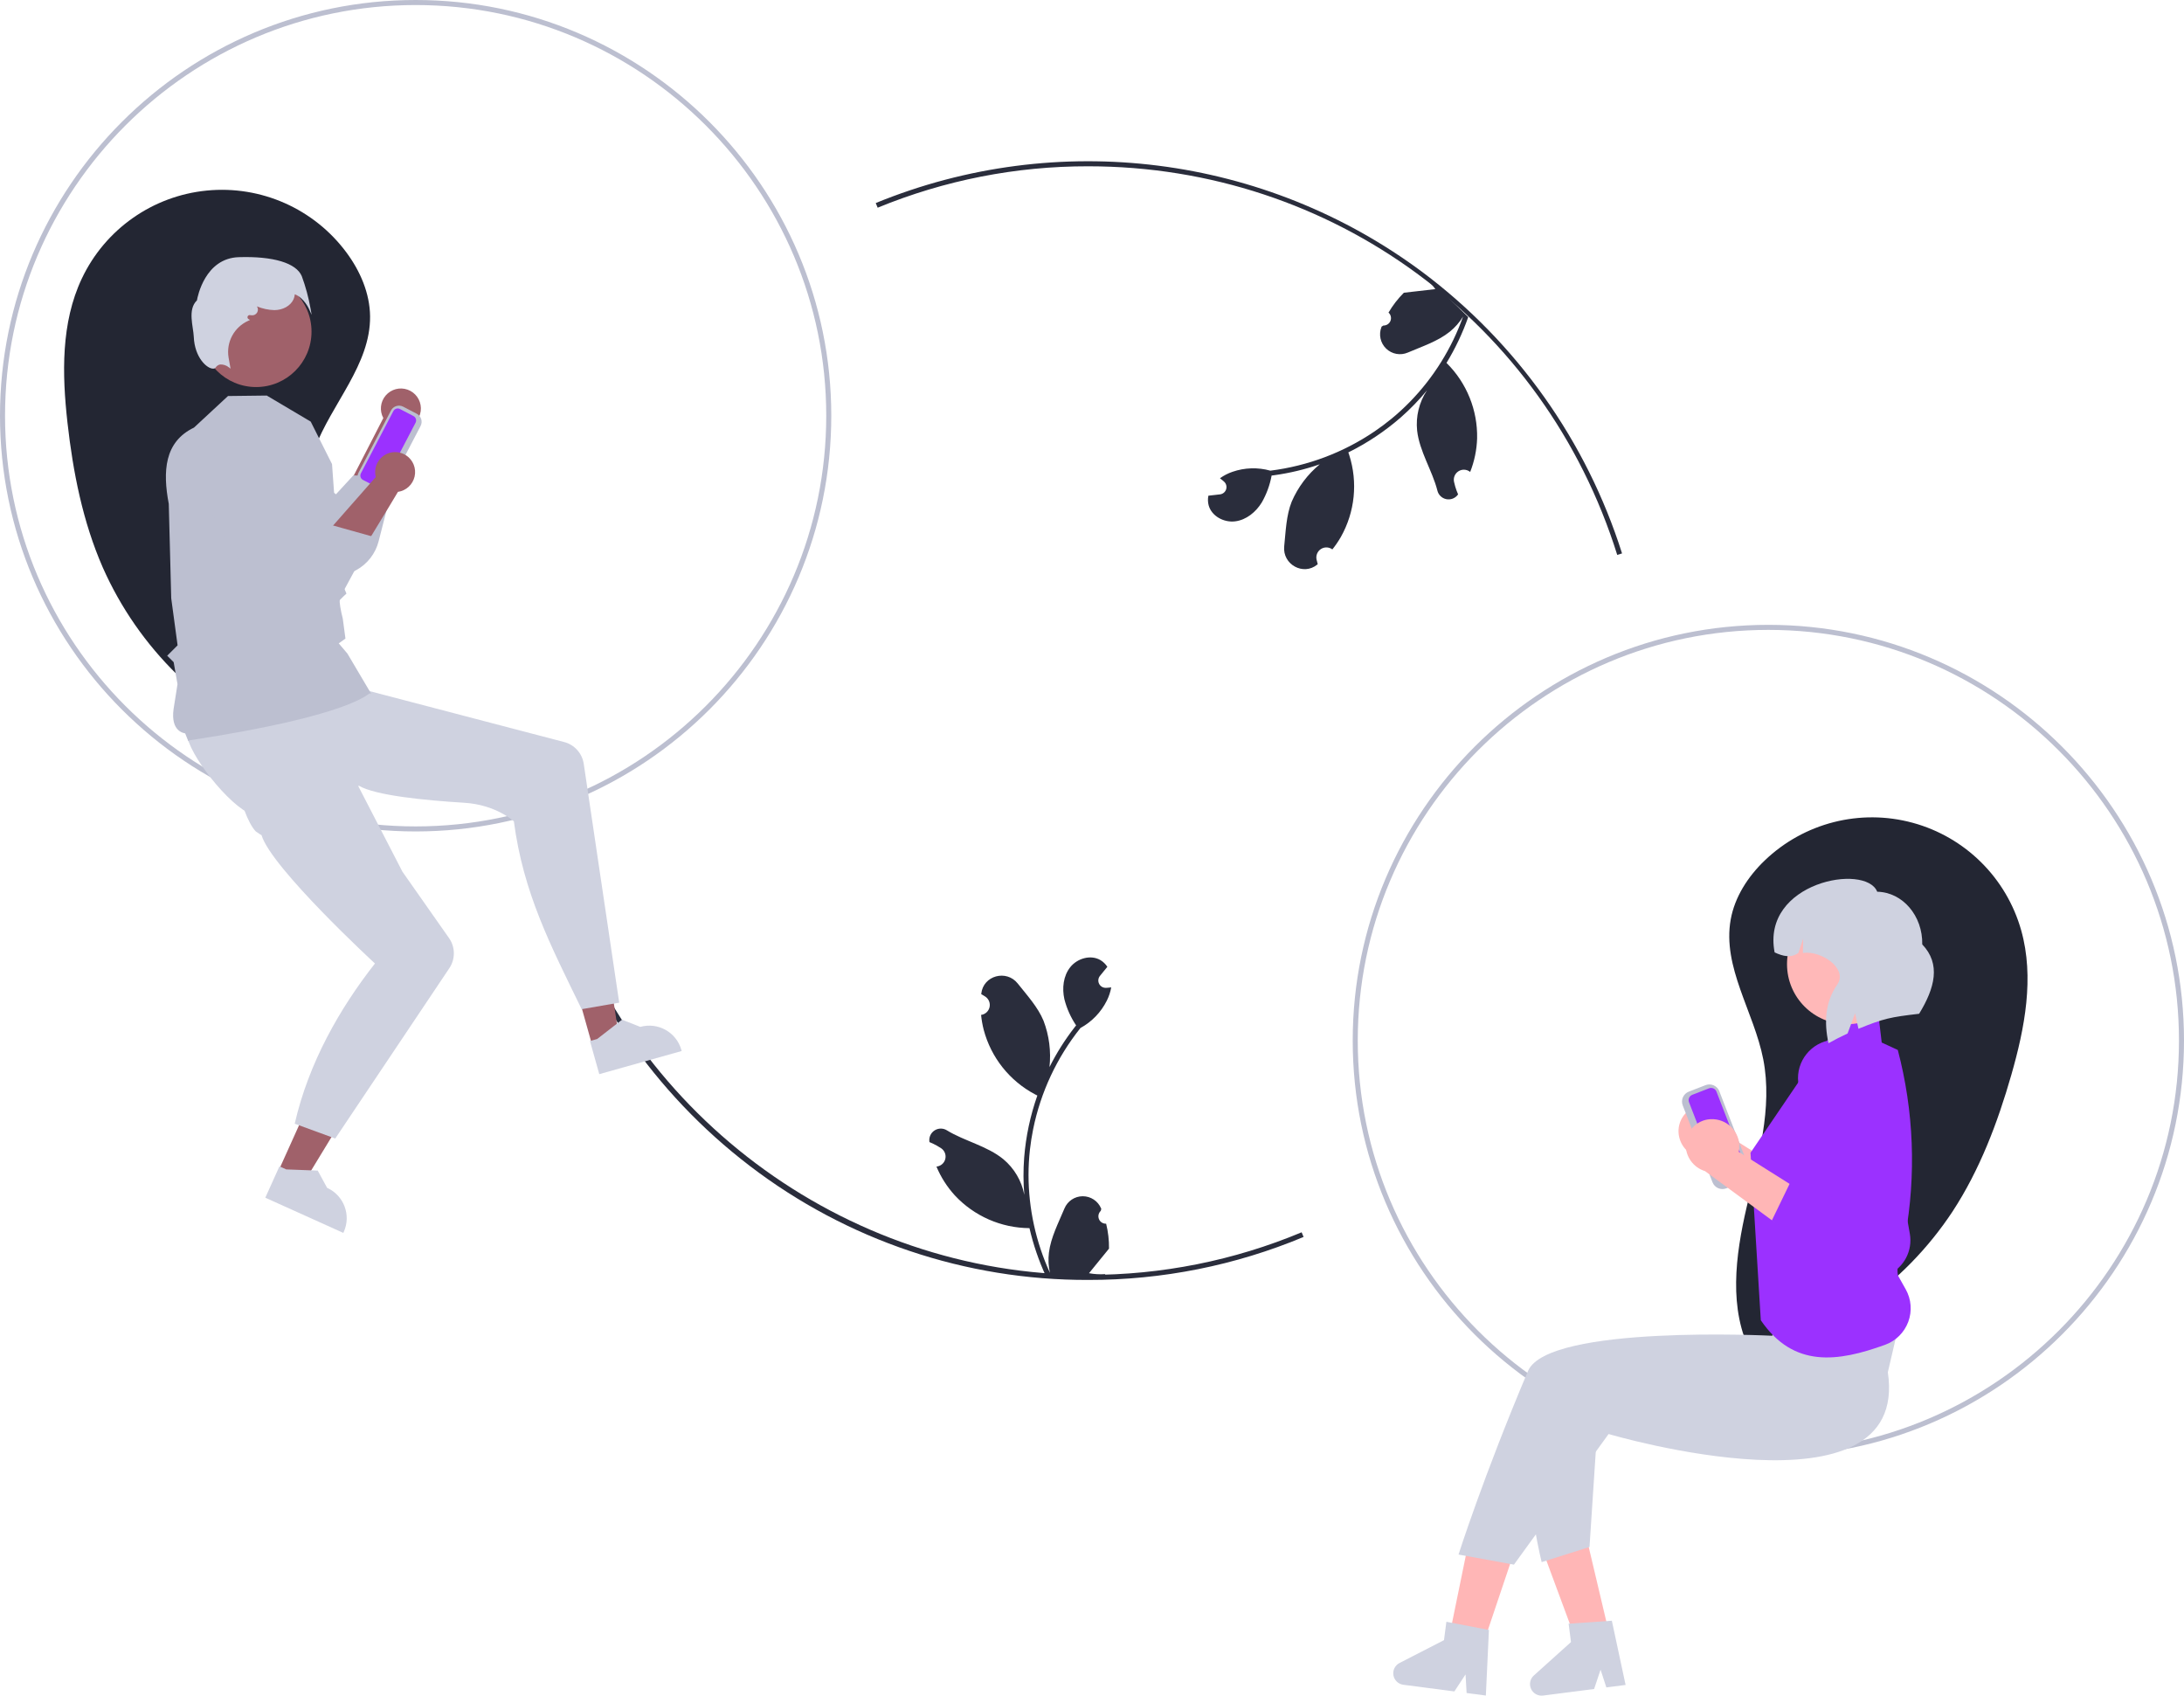
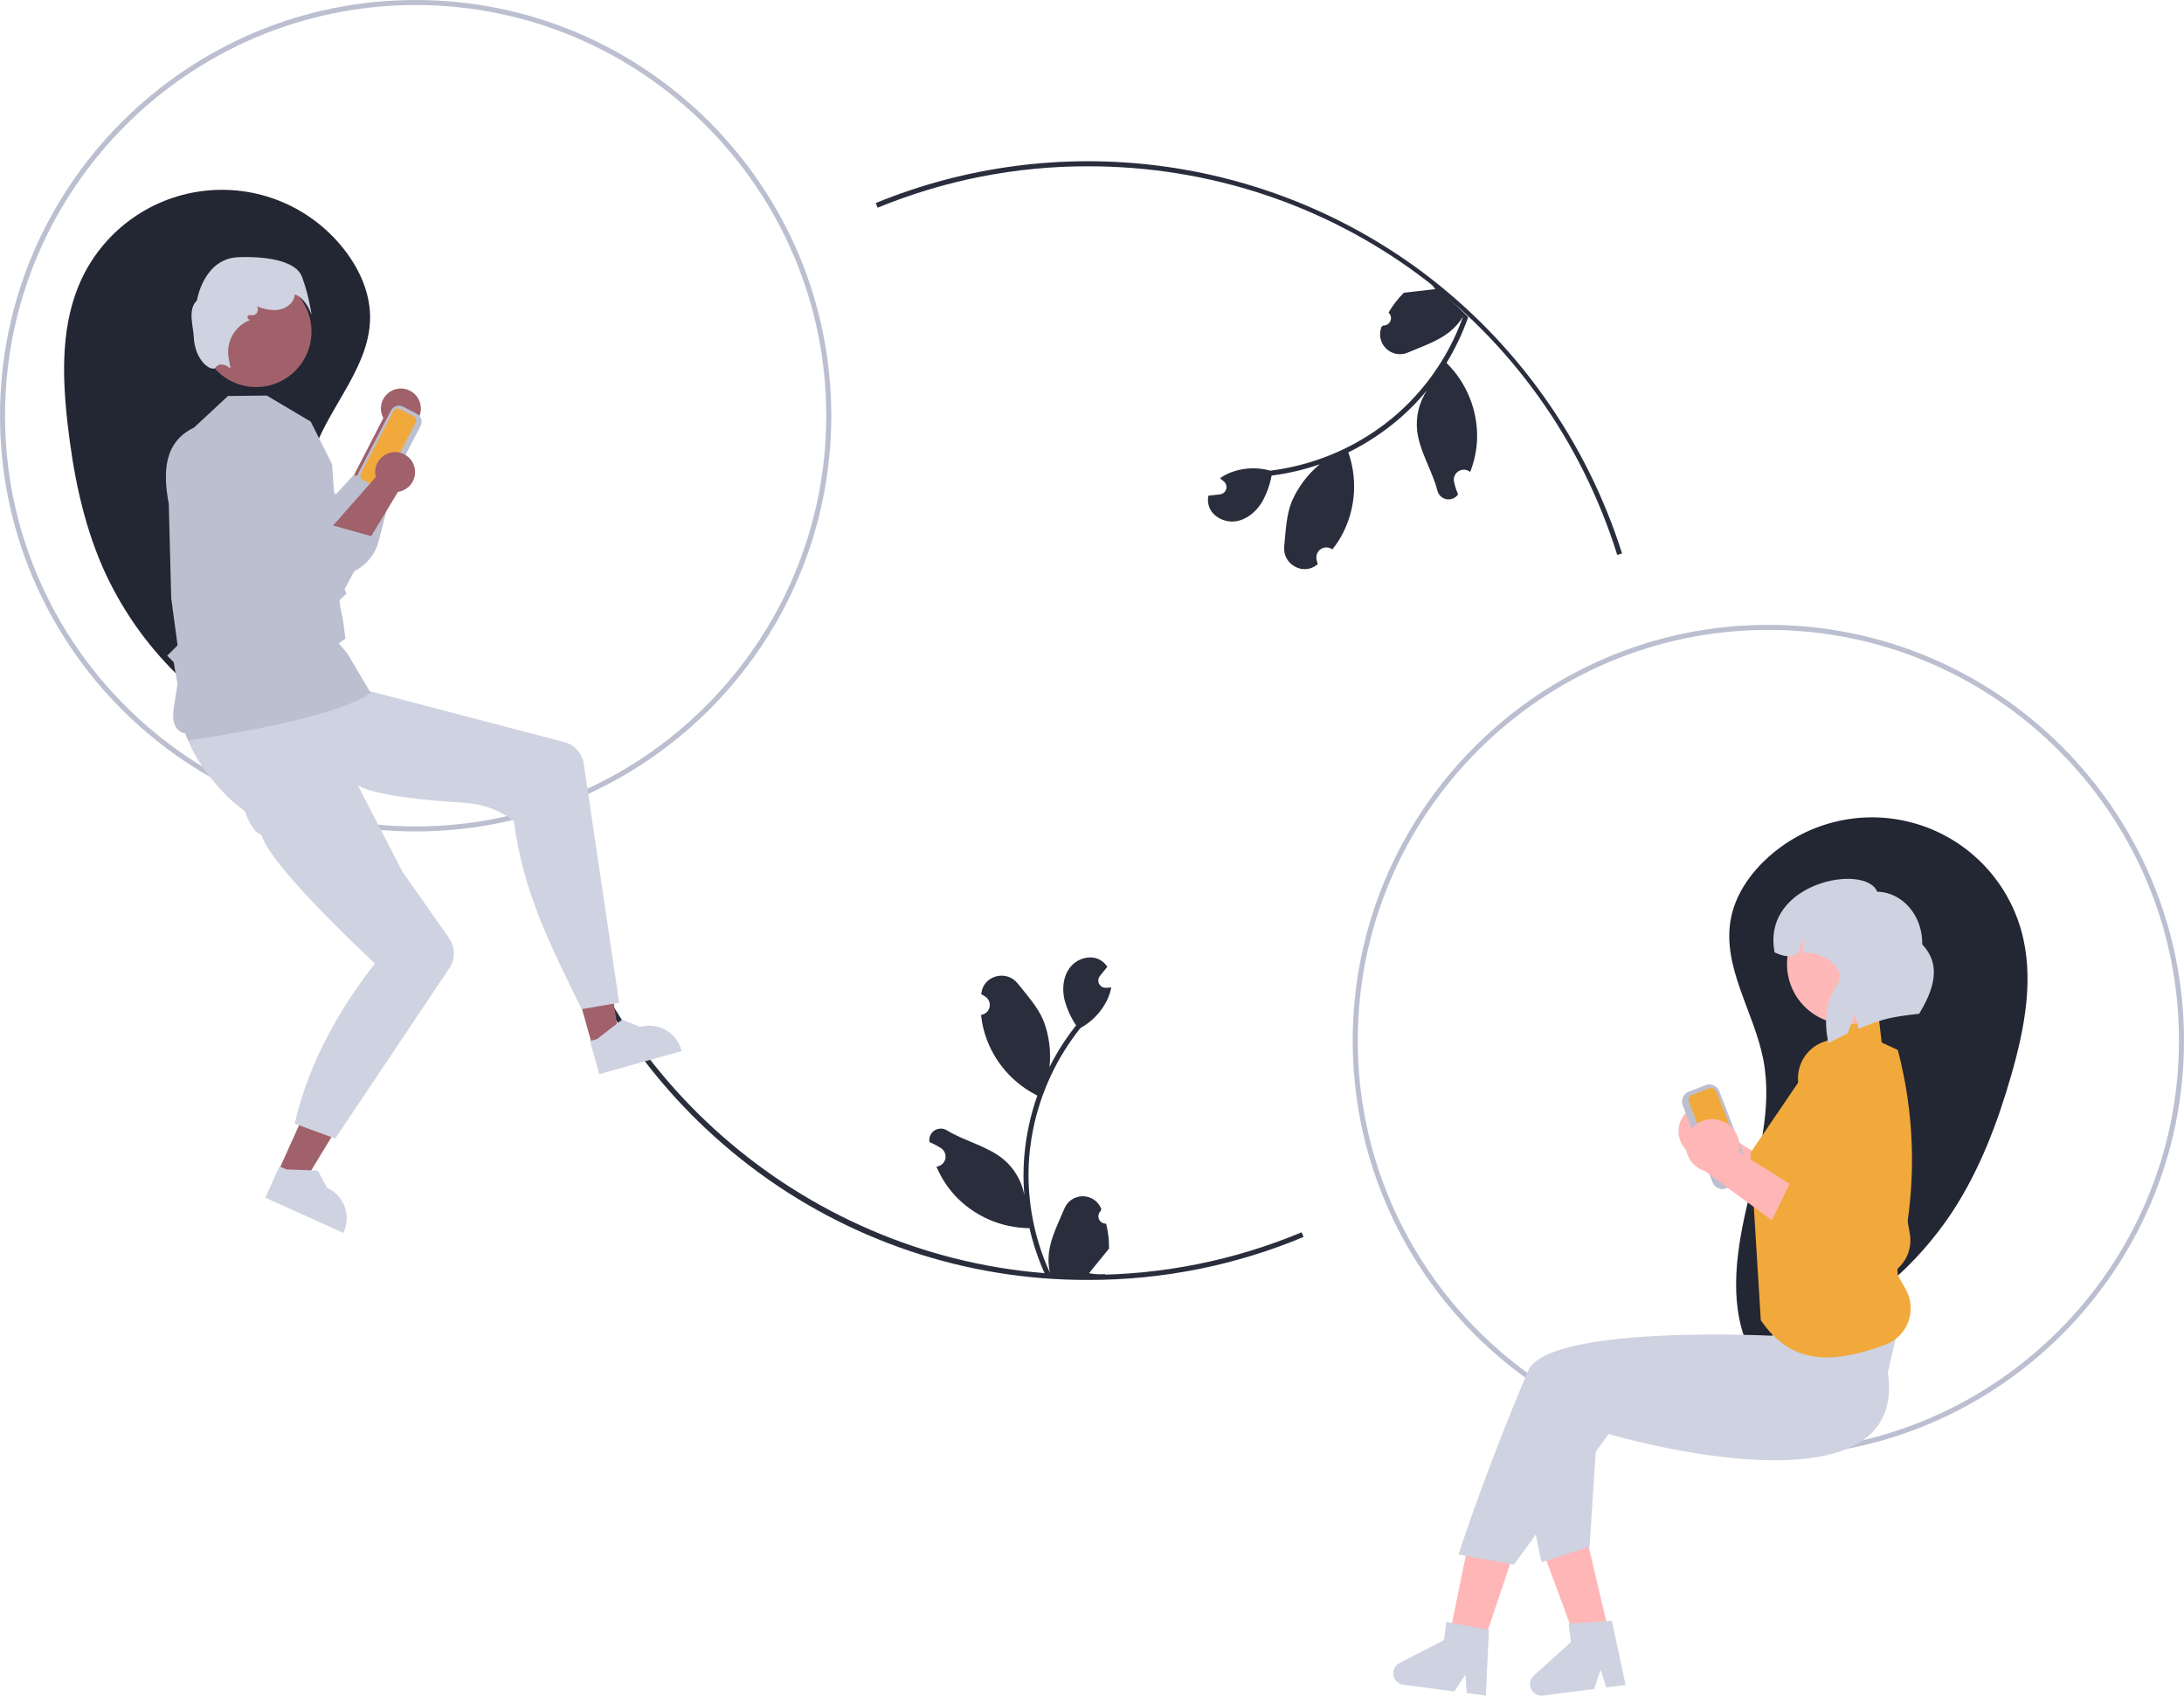
<svg xmlns="http://www.w3.org/2000/svg" id="e0688913-7cb9-4837-bb48-1d55b7aa23d1" data-name="Layer 1" width="867" height="673.005" viewBox="0 0 867 673.005">
  <path d="M279.609,409.65a137.199,137.199,0,0,1-72.318-70.942c-7.93-18.131-11.801-37.793-14.006-57.459-2.163-19.294-2.604-39.647,5.699-57.197a61.535,61.535,0,0,1,105.049-10.338c5.45,7.349,9.282,16.167,9.38,25.316.205,19.191-15.226,34.592-21.996,52.551-6.996,18.558-4.474,39.121-3.285,58.918s.435,41.26-11.577,57.041" transform="translate(-166.5 -113.4976)" fill="#232633" />
  <path d="M858.426,652.315a137.199,137.199,0,0,0,83.137-57.887c10.843-16.555,17.939-35.295,23.393-54.318,5.35-18.663,9.18-38.657,3.92-57.346a61.535,61.535,0,0,0-101.853-27.714c-6.6,6.337-11.849,14.393-13.471,23.397-3.403,18.888,9.243,36.647,12.923,55.483,3.802,19.465-2.113,39.319-6.588,58.64s-7.311,40.609,1.901,58.173" transform="translate(-166.5 -113.4976)" fill="#232633" />
  <path d="M598.5,621.498A219.995,219.995,0,0,1,464.079,576.191a223.646,223.646,0,0,1-78.777-114.596l1.921-.559C414.351,554.336,501.231,619.498,598.5,619.498a218.692,218.692,0,0,0,84.721-16.904l.771,1.846A220.68,220.68,0,0,1,598.5,621.498Z" transform="translate(-166.5 -113.4976)" fill="#2A2D3C" />
  <path d="M808.506,333.744C779.648,241.484,695.254,179.498,598.5,179.498a218.759,218.759,0,0,0-83.588,16.436l-.761-1.85a222.331,222.331,0,0,1,217.039,27.416A223.906,223.906,0,0,1,810.415,333.147Z" transform="translate(-166.5 -113.4976)" fill="#2A2D3C" />
  <path d="M868.5,691.498c-90.981,0-165-74.019-165-165s74.019-165,165-165,165,74.019,165,165S959.481,691.498,868.5,691.498Zm0-328c-89.878,0-163,73.122-163,163,0,89.879,73.122,163,163,163s163-73.121,163-163C1031.5,436.619,958.378,363.498,868.5,363.498Z" transform="translate(-166.5 -113.4976)" fill="#BCBFD0" />
  <path d="M331.5,443.498c-90.981,0-165-74.019-165-165s74.019-165,165-165,165,74.019,165,165S422.481,443.498,331.5,443.498Zm0-328c-89.878,0-163,73.122-163,163s73.122,163,163,163,163-73.122,163-163S421.378,115.498,331.5,115.498Z" transform="translate(-166.5 -113.4976)" fill="#BCBFD0" />
  <path d="M318.671,279.425l-14.57,28.298,14.387,8.247s9.87-31.787,10.16-32.993a7.939,7.939,0,1,0-9.976-3.553Z" transform="translate(-166.5 -113.4976)" fill="#a0616a" />
  <path d="M243.895,283.274c6.5,24.081,29.861,39.375,49.261,57.711a18.197,18.197,0,0,0,23.679-12.76l6.538-25.588-16.618-.444-6.877,7.474L277.625,293.81Z" transform="translate(-166.5 -113.4976)" fill="#BCBFD0" />
  <path d="M843.97,552.136a10.855,10.855,0,0,1,10.138,11.245,10.414,10.414,0,0,1-.234,1.706l32.041,20.186-17.714,7.835L840.49,572.736a10.825,10.825,0,0,1-7.654-10.774,10.359,10.359,0,0,1,10.85-9.845Q843.828,552.125,843.97,552.136Z" transform="translate(-166.5 -113.4976)" fill="#ffb6b6" />
-   <path d="M874.868,576.097,866.927,592.482l31.398,20.205a15.619,15.619,0,0,0,15.183,1.017h0a14.966,14.966,0,0,0,8.3-15.962L911.621,539.577a16.136,16.136,0,0,0-17.716-13.361h0a15.303,15.303,0,0,0-13.549,16.876q.026.237.059.473a15.7,15.7,0,0,0,.321,1.661l11.122,41.365Z" transform="translate(-166.5 -113.4976)" fill="#9B31FF" />
+   <path d="M874.868,576.097,866.927,592.482l31.398,20.205a15.619,15.619,0,0,0,15.183,1.017h0a14.966,14.966,0,0,0,8.3-15.962L911.621,539.577a16.136,16.136,0,0,0-17.716-13.361h0a15.303,15.303,0,0,0-13.549,16.876q.026.237.059.473a15.7,15.7,0,0,0,.321,1.661l11.122,41.365Z" transform="translate(-166.5 -113.4976)" fill="#F2A93B" />
  <path d="M846.331,582.74l-11.824-30.509a4.227,4.227,0,0,1,2.411-5.463l6.649-2.577a4.227,4.227,0,0,1,5.463,2.411l11.824,30.509a4.227,4.227,0,0,1-2.411,5.463l-6.649,2.577A4.227,4.227,0,0,1,846.331,582.74Z" transform="translate(-166.5 -113.4976)" fill="#BCBFD0" />
-   <path d="M838.3,548.022a2.278,2.278,0,0,0-1.299,2.944l11.824,30.509a2.278,2.278,0,0,0,2.944,1.299l6.649-2.577a2.278,2.278,0,0,0,1.299-2.944L847.893,546.745a2.278,2.278,0,0,0-2.944-1.299Z" transform="translate(-166.5 -113.4976)" fill="#9B31FF" />
+   <path d="M838.3,548.022a2.278,2.278,0,0,0-1.299,2.944l11.824,30.509a2.278,2.278,0,0,0,2.944,1.299l6.649-2.577a2.278,2.278,0,0,0,1.299-2.944L847.893,546.745a2.278,2.278,0,0,0-2.944-1.299Z" transform="translate(-166.5 -113.4976)" fill="#F2A93B" />
  <rect x="872.636" y="601.497" width="44.903" height="44.903" transform="translate(1623.676 1134.4) rotate(-180)" fill="#ffb8b8" />
  <polygon points="599.649 620.243 582.5 614.473 572.95 661.153 584.57 665.062 599.649 620.243" fill="#ffb6b6" />
  <polygon points="630.062 611.362 612.454 615.526 629.013 660.202 640.944 657.38 630.062 611.362" fill="#ffb6b6" />
  <path d="M915.929,658.131c9,60-110.851,24.527-110.851,24.527L767.5,734.498l-22-4s9.899-31.12,27.578-72.839c7.851-18.527,97-14,97-14l1.851-14.527,51-1Z" transform="translate(-166.5 -113.4976)" fill="#CFD2E0" />
  <path d="M801.295,669.786l-32.641.751c5.233,45.007,9.846,62.96,9.846,62.96l19-6Z" transform="translate(-166.5 -113.4976)" fill="#CFD2E0" />
-   <path d="M890.277,528.529l9.038-11.618,12.893-.559,1.287,10.927,6.388,2.946a171.329,171.329,0,0,1,2.886,74.227l0,0h0a6.609,6.609,0,0,0-1.88,6.42l.414,1.651-.038.06a9.672,9.672,0,0,0-1.284,7.22h0l3.051,5.421a15.395,15.395,0,0,1-8.194,22.018c-18.753,6.797-36.332,9.329-49.337-9.745l-4.089-66.47Z" transform="translate(-166.5 -113.4976)" fill="#9B31FF" />
+   <path d="M890.277,528.529l9.038-11.618,12.893-.559,1.287,10.927,6.388,2.946a171.329,171.329,0,0,1,2.886,74.227l0,0h0a6.609,6.609,0,0,0-1.88,6.42l.414,1.651-.038.06a9.672,9.672,0,0,0-1.284,7.22h0l3.051,5.421a15.395,15.395,0,0,1-8.194,22.018c-18.753,6.797-36.332,9.329-49.337-9.745l-4.089-66.47Z" transform="translate(-166.5 -113.4976)" fill="#F2A93B" />
  <circle cx="733.245" cy="382.662" r="23.838" fill="#ffb8b8" />
  <path d="M911.712,467.423c10.093.194,18.099,9.556,17.88,20.911,7.469,7.794,4.999,17.33-1.242,27.528-11.417,1.325-14.082,1.877-24.094,5.961l-1.319-6.164-2.99,8.027q-3.817,1.76-7.576,3.863c-1.801-8.261-1.354-16.29,3.486-23.284,4.3-6.213-6.165-13.59-13.649-12.547h0l.11-5.707-1.88,5.673c-2.917,2.144-6.144,1.368-9.454-.182v-0C865.62,463.613,907.166,455.986,911.712,467.423Z" transform="translate(-166.5 -113.4976)" fill="#CFD2E0" />
  <path d="M756.352,786.455l-7.64-.998-.421-7.392-4.435,6.757-20.264-2.647a4.594,4.594,0,0,1-1.504-8.642l17.642-9.062.953-7.293,16.888,3.239Z" transform="translate(-166.5 -113.4976)" fill="#CFD2E0" />
  <path d="M811.828,782.247l-7.642.983-2.293-7.04-2.565,7.665-20.269,2.608a4.594,4.594,0,0,1-3.658-7.973L790.149,765.23l-.939-7.294,17.156-1.175Z" transform="translate(-166.5 -113.4976)" fill="#CFD2E0" />
  <path d="M846.845,557.712a10.855,10.855,0,0,1,10.138,11.245,10.414,10.414,0,0,1-.234,1.706l32.041,20.186-17.714,7.835-27.711-20.37a10.825,10.825,0,0,1-7.654-10.774,10.359,10.359,0,0,1,10.85-9.845Q846.703,557.702,846.845,557.712Z" transform="translate(-166.5 -113.4976)" fill="#ffb6b6" />
-   <path d="M877.743,581.674l-7.941,16.385,31.398,20.205a15.619,15.619,0,0,0,15.183,1.017h0a14.966,14.966,0,0,0,8.3-15.962l-10.188-58.164a16.136,16.136,0,0,0-17.716-13.361h0a15.303,15.303,0,0,0-13.549,16.876q.026.237.059.473a15.701,15.701,0,0,0,.321,1.661l11.122,41.365Z" transform="translate(-166.5 -113.4976)" fill="#9B31FF" />
+   <path d="M877.743,581.674l-7.941,16.385,31.398,20.205a15.619,15.619,0,0,0,15.183,1.017h0a14.966,14.966,0,0,0,8.3-15.962l-10.188-58.164a16.136,16.136,0,0,0-17.716-13.361h0a15.303,15.303,0,0,0-13.549,16.876q.026.237.059.473a15.701,15.701,0,0,0,.321,1.661l11.122,41.365Z" transform="translate(-166.5 -113.4976)" fill="#F2A93B" />
  <polygon points="110.415 465.016 120.487 469.559 142.805 432.873 127.94 426.167 110.415 465.016" fill="#a0616a" />
  <path d="M271.82,588.86,302.792,602.832l.177-.392a13.226,13.226,0,0,0-6.616-17.494l-.001-0-3.721-6.844-12.492-.47-2.704-1.22Z" transform="translate(-166.5 -113.4976)" fill="#CFD2E0" />
  <polygon points="235.159 415.125 245.796 412.139 239.34 369.685 223.639 374.093 235.159 415.125" fill="#a0616a" />
  <path d="M404.399,539.825l32.713-9.184-.116-.414a13.226,13.226,0,0,0-16.307-9.159l-.001 0-7.248-2.856-9.876,7.663-2.856.802Z" transform="translate(-166.5 -113.4976)" fill="#CFD2E0" />
  <path d="M240.658,404.574c.272,7.87,17.01,29.103,25.813,32.148,1.496.518,2.371.803,2.371.803l3.064-.926L309.008,425.373c6.497,3.822,25.877,5.765,41.78,6.737,12.657.771,19.712,7.388,19.712,7.388,3.734,28.398,14.499,49.101,26.913,74.545l14.898-2.591-14.075-94.778a10.558,10.558,0,0,0-7.772-8.663L289.22,381.527s-5.584-1.01-17.36,4.67C252.473,395.551,240.464,398.848,240.658,404.574Z" transform="translate(-166.5 -113.4976)" fill="#CFD2E0" />
  <path d="M260.004,403.051c-3.395,7.105,1.636,33.67,8.036,40.437l1.699,1.155.574.299c3.839,12.986,45.037,50.967,45.037,50.967-13.916,17.728-26.317,39.355-31.851,63.587l16.091,5.88L344.885,497.759a10.558,10.558,0,0,0-.131-11.942l-18.478-26.321-30.11-58.323C274.652,400.509,262.478,397.883,260.004,403.051Z" transform="translate(-166.5 -113.4976)" fill="#CFD2E0" />
  <path d="M241.264,407.668c-.05,0-1.229-3.087-1.253-3.094-.401-.112-5.83-.648-4.609-9.635l1.562-9.892-1.525-8.734-2.565-2.565,4.122-4.122L234.47,350.93,233.5,313.498c-2.434-12.858-1.799-24.618,9.994-30.281l13.52-12.54,15.384-.186,17.454,10.347,8.456,16.858,3.28,45.688,2.449,5.714-.21.19c-.016.015-1.648,1.49-2.381,2.301-.355.504.311,4.269,1.134,7.466l1.055,7.892-2.658,1.9,3.456,4.082,9.421,15.925-.564-.14c-.636-.158-6.561,8.735-71.59,18.624C241.399,407.384,241.389,407.668,241.264,407.668Z" transform="translate(-166.5 -113.4976)" fill="#BCBFD0" />
  <path d="M315.727,308.79l-5.383-2.809a3.599,3.599,0,0,1-1.524-4.851l12.889-24.701a3.599,3.599,0,0,1,4.851-1.524l5.383,2.809a3.599,3.599,0,0,1,1.524,4.851l-12.889,24.701A3.599,3.599,0,0,1,315.727,308.79Z" transform="translate(-166.5 -113.4976)" fill="#BCBFD0" />
-   <path d="M325.271,275.836a1.94,1.94,0,0,0-2.614.821l-12.889,24.701a1.94,1.94,0,0,0,.821,2.614l5.383,2.809a1.94,1.94,0,0,0,2.614-.821l12.889-24.701a1.94,1.94,0,0,0-.821-2.614Z" transform="translate(-166.5 -113.4976)" fill="#9B31FF" />
+   <path d="M325.271,275.836a1.94,1.94,0,0,0-2.614.821l-12.889,24.701a1.94,1.94,0,0,0,.821,2.614l5.383,2.809a1.94,1.94,0,0,0,2.614-.821l12.889-24.701a1.94,1.94,0,0,0-.821-2.614Z" transform="translate(-166.5 -113.4976)" fill="#F2A93B" />
  <circle cx="101.672" cy="131.625" r="21.996" fill="#a0616a" />
  <path d="M257.354,259.29a5.259,5.259,0,0,0-3.399-1.141,2.735,2.735,0,0,0-1.871,1.243,1.106,1.106,0,0,1-.97.413c-2.347.085-7.35-4.269-7.692-12.67-.163-3.993-2.551-10.749,1.252-14.408.255-1.477,3.224-16.739,16.61-17.16,13.704-.436,22.827,2.317,25.019,7.54h0a75.905,75.905,0,0,1,3.458,12.766l.46,2.585-1.074-2.396c-.02-.045-1.979-4.335-5.611-5.766a6.162,6.162,0,0,1-.525,2.02c-1.185,2.568-4.172,4.244-7.611,4.27a19.645,19.645,0,0,1-6.915-1.487,2.263,2.263,0,0,1-2.135,3.536l-.636-.079a.864.864,0,0,0-.515,1.62l.56.299-.679.329a13.544,13.544,0,0,0-7.846,14.571l.792,4.455Z" transform="translate(-166.5 -113.4976)" fill="#CFD2E0" />
  <path d="M605.61,599.177a2.937,2.937,0,0,1-2.128-5.09l.201-.8q-.04-.096-.08-.192a7.887,7.887,0,0,0-14.548.054c-2.379,5.731-5.409,11.471-6.155,17.53a23.331,23.331,0,0,0,.41,8.024,93.541,93.541,0,0,1-8.509-38.851,90.285,90.285,0,0,1,.56-10.072q.464-4.112,1.287-8.166a94.625,94.625,0,0,1,18.765-40.104,25.182,25.182,0,0,0,10.473-10.866,19.209,19.209,0,0,0,1.747-5.249c-.51.067-1.028.109-1.538.142-.159.008-.326.017-.485.025l-.06.003a2.91,2.91,0,0,1-2.39-4.74q.33-.406.661-.812c.334-.418.677-.828,1.011-1.245a1.448,1.448,0,0,0,.109-.125c.385-.476.769-.945,1.154-1.421a8.414,8.414,0,0,0-2.758-2.666c-3.853-2.257-9.169-.694-11.953,2.792-2.792,3.485-3.318,8.375-2.349,12.73a33.719,33.719,0,0,0,4.664,10.398c-.209.268-.426.527-.635.794a95.236,95.236,0,0,0-9.94,15.748,39.591,39.591,0,0,0-2.364-18.389c-2.262-5.458-6.503-10.054-10.237-14.772-4.485-5.667-13.683-3.194-14.473,3.99q-.011.104-.022.209.832.469,1.629.996a3.984,3.984,0,0,1-1.606,7.249l-.081.013a39.636,39.636,0,0,0,1.045,5.926,40.81,40.81,0,0,0,20.32,25.577c.326.167.644.334.97.493a97.207,97.207,0,0,0-5.232,24.624,92.197,92.197,0,0,0,.067,14.887l-.025-.176a24.363,24.363,0,0,0-8.317-14.067c-6.4-5.258-15.443-7.194-22.347-11.42a4.572,4.572,0,0,0-7.003,4.448q.014.092.028.185a26.761,26.761,0,0,1,3.001,1.446q.832.469,1.629.996a3.984,3.984,0,0,1-1.606,7.249l-.081.012c-.058.008-.109.017-.167.025a39.671,39.671,0,0,0,7.297,11.426,40.846,40.846,0,0,0,29.623,12.998h.008a97.18,97.18,0,0,0,6.528,19.058h23.32c.084-.259.159-.527.234-.786a26.496,26.496,0,0,1-6.453-.384c1.73-2.123,3.46-4.263,5.191-6.386a1.446,1.446,0,0,0,.109-.125c.878-1.087,1.764-2.165,2.641-3.251l0-.001a38.811,38.811,0,0,0-1.137-9.887Z" transform="translate(-166.5 -113.4976)" fill="#2A2D3C" />
  <path d="M717.709,237.565a2.937,2.937,0,0,1-2.029,5.131l-.703.432q-.039.097-.077.193a7.887,7.887,0,0,0,10.456,10.115c5.704-2.443,11.88-4.44,16.643-8.258a23.331,23.331,0,0,0,5.307-6.032,93.541,93.541,0,0,1-21.023,33.761,90.285,90.285,0,0,1-7.431,6.822q-3.203,2.621-6.622,4.95a94.625,94.625,0,0,1-41.43,15.623,25.182,25.182,0,0,0-15.084.472,19.209,19.209,0,0,0-4.915,2.54c.412.308.812.64,1.201.972.12.105.245.216.365.32l.045.04a2.91,2.91,0,0,1-1.597,5.063q-.52.061-1.04.121c-.531.066-1.062.12-1.594.186a1.447,1.447,0,0,0-.165.014c-.608.073-1.21.14-1.818.212a8.414,8.414,0,0,0,.114,3.835c1.184,4.306,6.082,6.897,10.508,6.343,4.432-.548,8.222-3.682,10.567-7.477a33.719,33.719,0,0,0,3.917-10.702c.336-.046.673-.08,1.009-.125a95.236,95.236,0,0,0,18.11-4.34,39.591,39.591,0,0,0-11.142,14.819c-2.189,5.488-2.361,11.739-2.979,17.724-.743,7.189,7.57,11.838,13.15,7.244q.081-.067.162-.134-.268-.917-.471-1.85a3.984,3.984,0,0,1,6.21-4.071l.067.048a39.637,39.637,0,0,0,3.388-4.973,40.81,40.81,0,0,0,3.3-32.499c-.117-.347-.228-.689-.35-1.03a97.208,97.208,0,0,0,20.934-13.982A92.198,92.198,0,0,0,733.035,268.364l-.105.143a24.363,24.363,0,0,0-3.863,15.879c.914,8.232,6.038,15.93,8.033,23.776a4.572,4.572,0,0,0,8.119,1.702q.054-.076.109-.152a26.76,26.76,0,0,1-1.14-3.13q-.268-.917-.471-1.85a3.984,3.984,0,0,1,6.21-4.071l.067.048c.048.035.09.064.137.099a39.67,39.67,0,0,0,2.749-13.276,40.846,40.846,0,0,0-12.142-29.984l-.006-.006a97.18,97.18,0,0,0,8.627-18.204l-16.7-16.277c-.241.127-.481.266-.716.399a26.496,26.496,0,0,1,4.353,4.779c-2.721.313-5.454.638-8.174.95a1.449,1.449,0,0,0-.165.014c-1.387.166-2.774.319-4.161.485l-.001.001a38.812,38.812,0,0,0-6.086,7.874Z" transform="translate(-166.5 -113.4976)" fill="#2A2D3C" />
  <path d="M315.663,302.841l-21.03,23.893,11.942,11.506s17.321-28.422,17.897-29.521a7.939,7.939,0,1,0-8.809-5.878Z" transform="translate(-166.5 -113.4976)" fill="#a0616a" />
  <path d="M242.205,288.345c.433,24.938,19.361,45.466,33.706,67.978a18.197,18.197,0,0,0,26.076-6.603L314.565,326.499l-16.009-4.482-8.492,5.572-17.716-20.803Z" transform="translate(-166.5 -113.4976)" fill="#BCBFD0" />
</svg>
